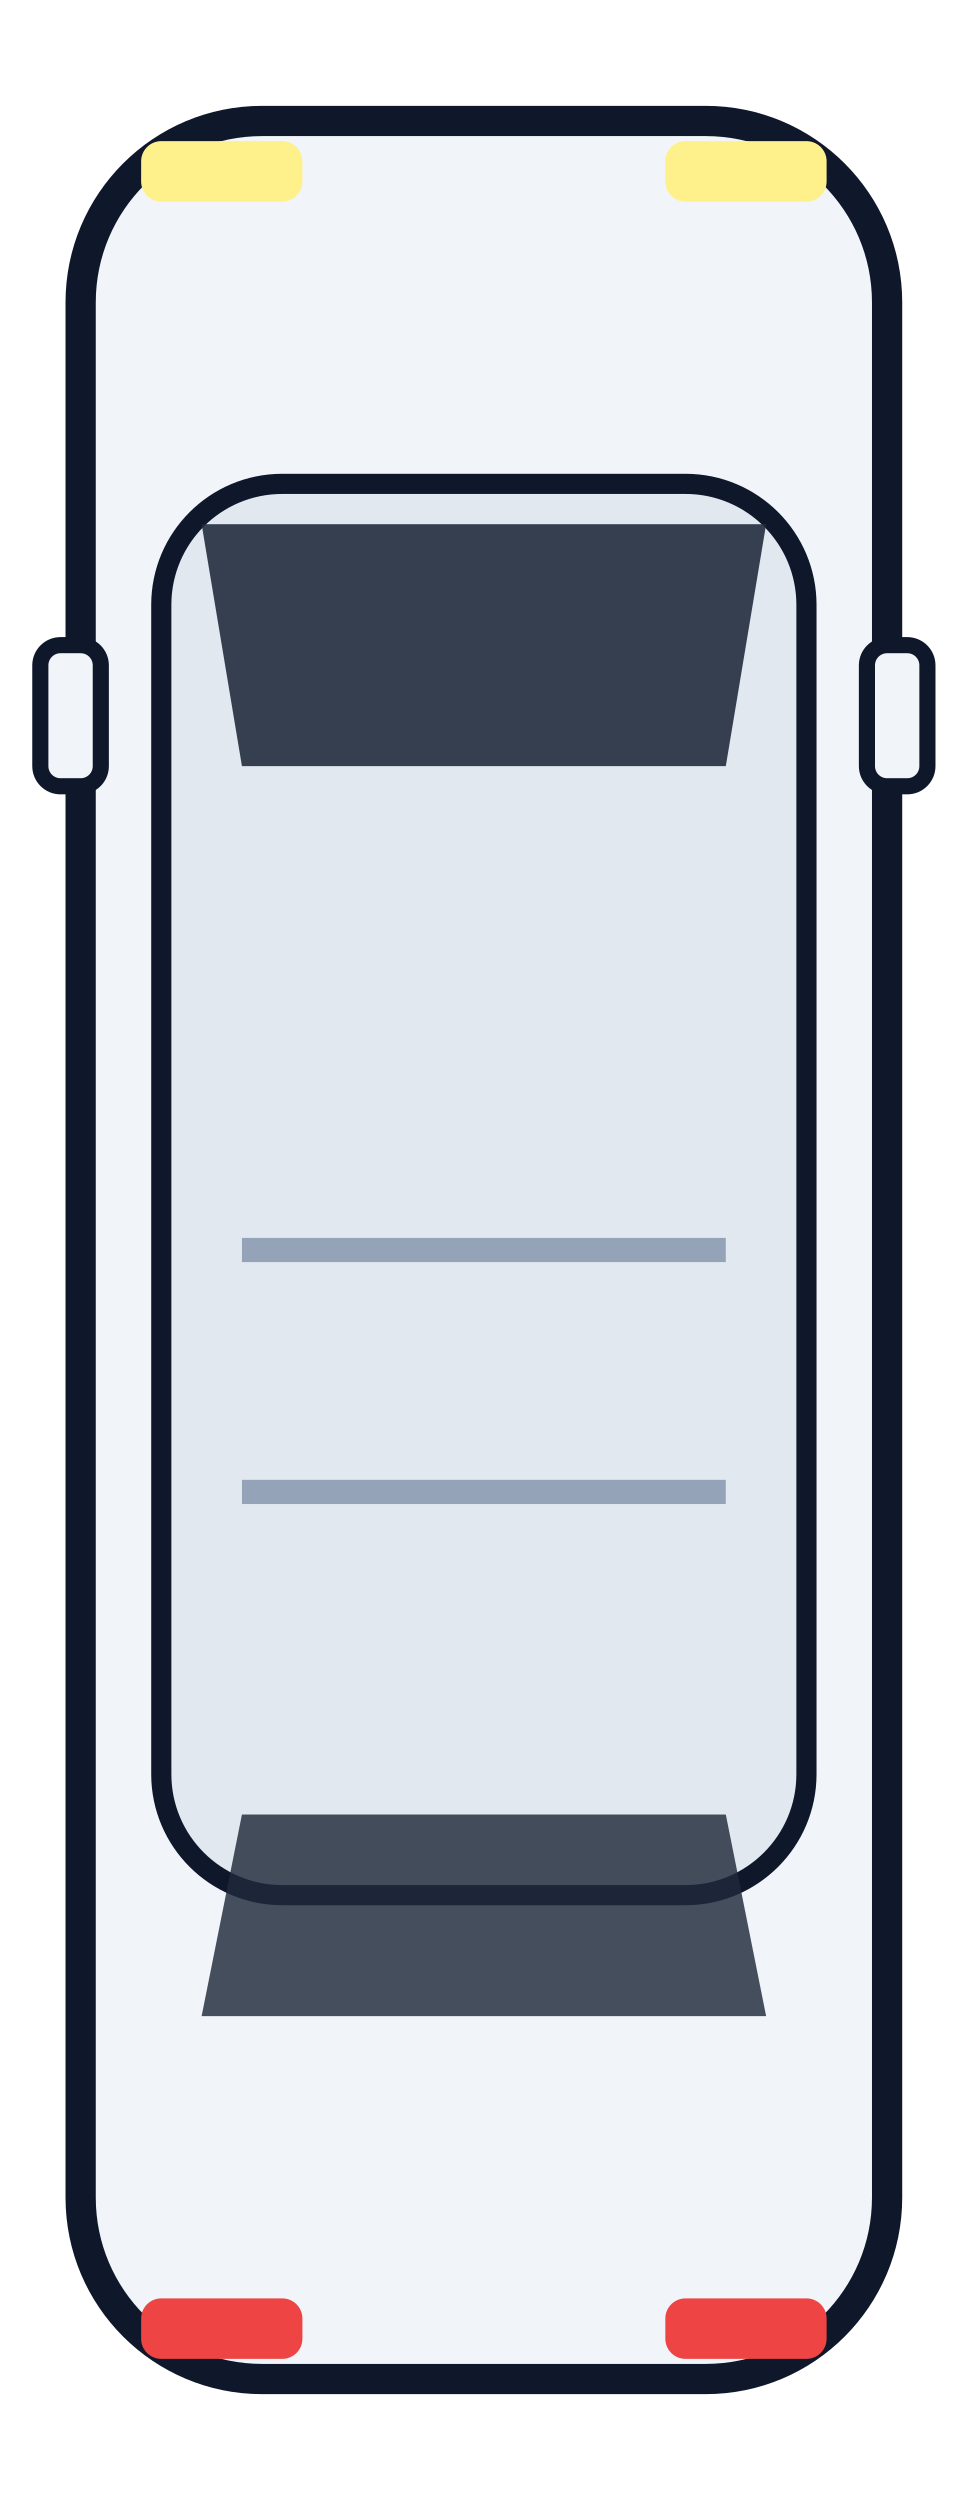
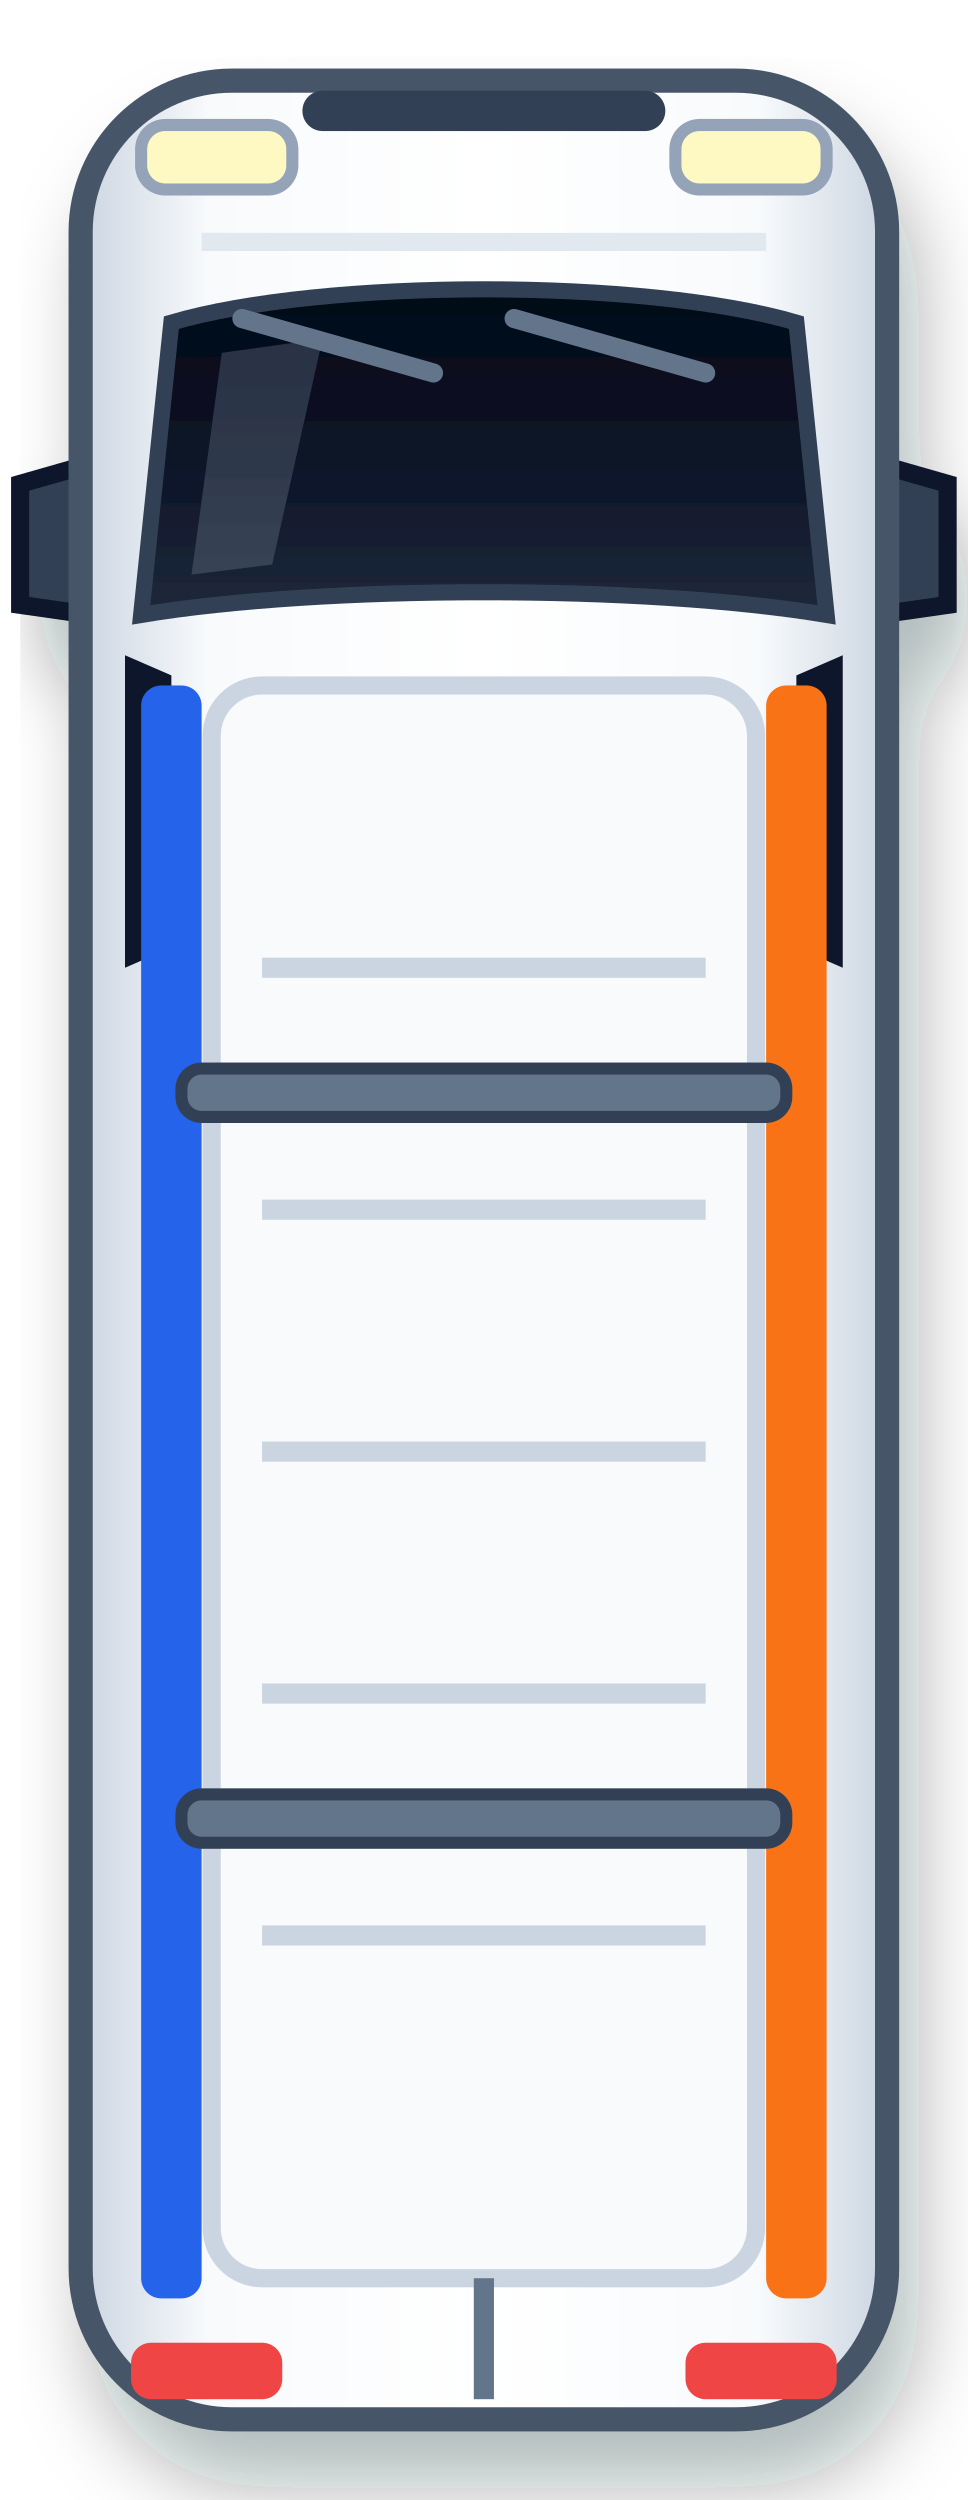
- <svg xmlns="http://www.w3.org/2000/svg" viewBox="0 0 48 124" width="48" height="124">
-   <rect x="4" y="6" width="40" height="112" rx="9" fill="#F1F5F9" stroke="#0F172A" stroke-width="1.5" />
-   <rect x="8" y="24" width="32" height="70" rx="6" fill="#E2E8F0" stroke="#0F172A" stroke-width="1" />
-   <path d="M10 26 L38 26 L36 38 L12 38 Z" fill="#1E293B" opacity="0.88" />
-   <path d="M12 90 L36 90 L38 100 L10 100 Z" fill="#1E293B" opacity="0.82" />
-   <rect x="2" y="32" width="3" height="7" rx="1" fill="#F1F5F9" stroke="#0F172A" stroke-width="0.8" />
-   <rect x="43" y="32" width="3" height="7" rx="1" fill="#F1F5F9" stroke="#0F172A" stroke-width="0.8" />
-   <rect x="7" y="7" width="8" height="3" rx="1" fill="#FEF08A" />
-   <rect x="33" y="7" width="8" height="3" rx="1" fill="#FEF08A" />
-   <rect x="7" y="114" width="8" height="3" rx="1" fill="#EF4444" />
-   <rect x="33" y="114" width="8" height="3" rx="1" fill="#EF4444" />
-   <line x1="12" y1="62" x2="36" y2="62" stroke="#94A3B8" stroke-width="1.2" />
-   <line x1="12" y1="74" x2="36" y2="74" stroke="#94A3B8" stroke-width="1.2" />
+ <svg xmlns="http://www.w3.org/2000/svg" viewBox="0 0 48 124" width="48" height="124" fill="none">
+   <defs>
+     <filter id="cvd-shadow" x="-20%" y="-10%" width="140%" height="122%">
+       <feDropShadow dx="1" dy="2.8" stdDeviation="1.9" flood-color="#0F172A" flood-opacity="0.3" />
+     </filter>
+     <linearGradient id="cvd-body" x1="0" y1="0" x2="1" y2="0">
+       <stop offset="0%" stop-color="#CBD5E1" />
+       <stop offset="16%" stop-color="#F8FAFC" />
+       <stop offset="50%" stop-color="#FFFFFF" />
+       <stop offset="84%" stop-color="#F8FAFC" />
+       <stop offset="100%" stop-color="#CBD5E1" />
+     </linearGradient>
+     <linearGradient id="cvd-glass" x1="0" y1="0" x2="0" y2="1">
+       <stop offset="0%" stop-color="#020617" />
+       <stop offset="60%" stop-color="#0F172A" />
+       <stop offset="100%" stop-color="#1E293B" />
+     </linearGradient>
+   </defs>
+   <g filter="url(#cvd-shadow)">
+     <path d="M4.5 23 L1 24 L1 30 L4.5 30.5 Z" fill="#334155" stroke="#0F172A" stroke-width="0.9" />
+     <path d="M43.5 23 L47 24 L47 30 L43.5 30.5 Z" fill="#334155" stroke="#0F172A" stroke-width="0.9" />
+     <rect x="4" y="4" width="40" height="116" rx="7.5" fill="url(#cvd-body)" stroke="#475569" stroke-width="1.2" />
+     <rect x="15" y="4.5" width="18" height="2" rx="1" fill="#334155" />
+     <line x1="10" y1="12" x2="38" y2="12" stroke="#E2E8F0" stroke-width="0.9" />
+     <path d="M8.5 16 C16 13.8 32 13.8 39.5 16 L41 30.5 C32 29 16 29 7 30.5 Z" fill="url(#cvd-glass)" stroke="#334155" stroke-width="0.8" />
+     <path d="M11 17.5 L16 16.8 L13.5 28 L9.5 28.5 Z" fill="#94A3B8" opacity="0.25" />
+     <line x1="12" y1="15.8" x2="21.5" y2="18.5" stroke="#64748B" stroke-width="0.95" stroke-linecap="round" />
+     <line x1="25.5" y1="15.8" x2="35" y2="18.5" stroke="#64748B" stroke-width="0.95" stroke-linecap="round" />
+     <path d="M6.2 32.5 L8.5 33.5 L8.5 47 L6.2 48 Z" fill="#0F172A" />
+     <path d="M41.8 32.5 L39.5 33.5 L39.5 47 L41.8 48 Z" fill="#0F172A" />
+     <rect x="7" y="34" width="3" height="80" rx="1" fill="#2563EB" />
+     <rect x="38" y="34" width="3" height="80" rx="1" fill="#F97316" />
+     <rect x="10.5" y="34" width="27" height="79" rx="2.5" fill="#F8FAFC" stroke="#CBD5E1" stroke-width="0.9" />
+     <g stroke="#CBD5E1" stroke-width="1">
+       <line x1="13" y1="48" x2="35" y2="48" />
+       <line x1="13" y1="60" x2="35" y2="60" />
+       <line x1="13" y1="72" x2="35" y2="72" />
+       <line x1="13" y1="84" x2="35" y2="84" />
+       <line x1="13" y1="96" x2="35" y2="96" />
+     </g>
+     <rect x="9" y="53" width="30" height="2.4" rx="1" fill="#64748B" stroke="#334155" stroke-width="0.6" />
+     <rect x="9" y="89" width="30" height="2.4" rx="1" fill="#64748B" stroke="#334155" stroke-width="0.6" />
+     <line x1="24" y1="113" x2="24" y2="119" stroke="#64748B" stroke-width="1" />
+     <rect x="7" y="6.2" width="7.5" height="3.2" rx="1.2" fill="#FEF9C3" stroke="#94A3B8" stroke-width="0.6" />
+     <rect x="33.5" y="6.2" width="7.5" height="3.2" rx="1.2" fill="#FEF9C3" stroke="#94A3B8" stroke-width="0.6" />
+     <rect x="6.5" y="116.2" width="7.5" height="2.8" rx="1" fill="#EF4444" />
+     <rect x="34" y="116.2" width="7.5" height="2.8" rx="1" fill="#EF4444" />
+   </g>
</svg>
